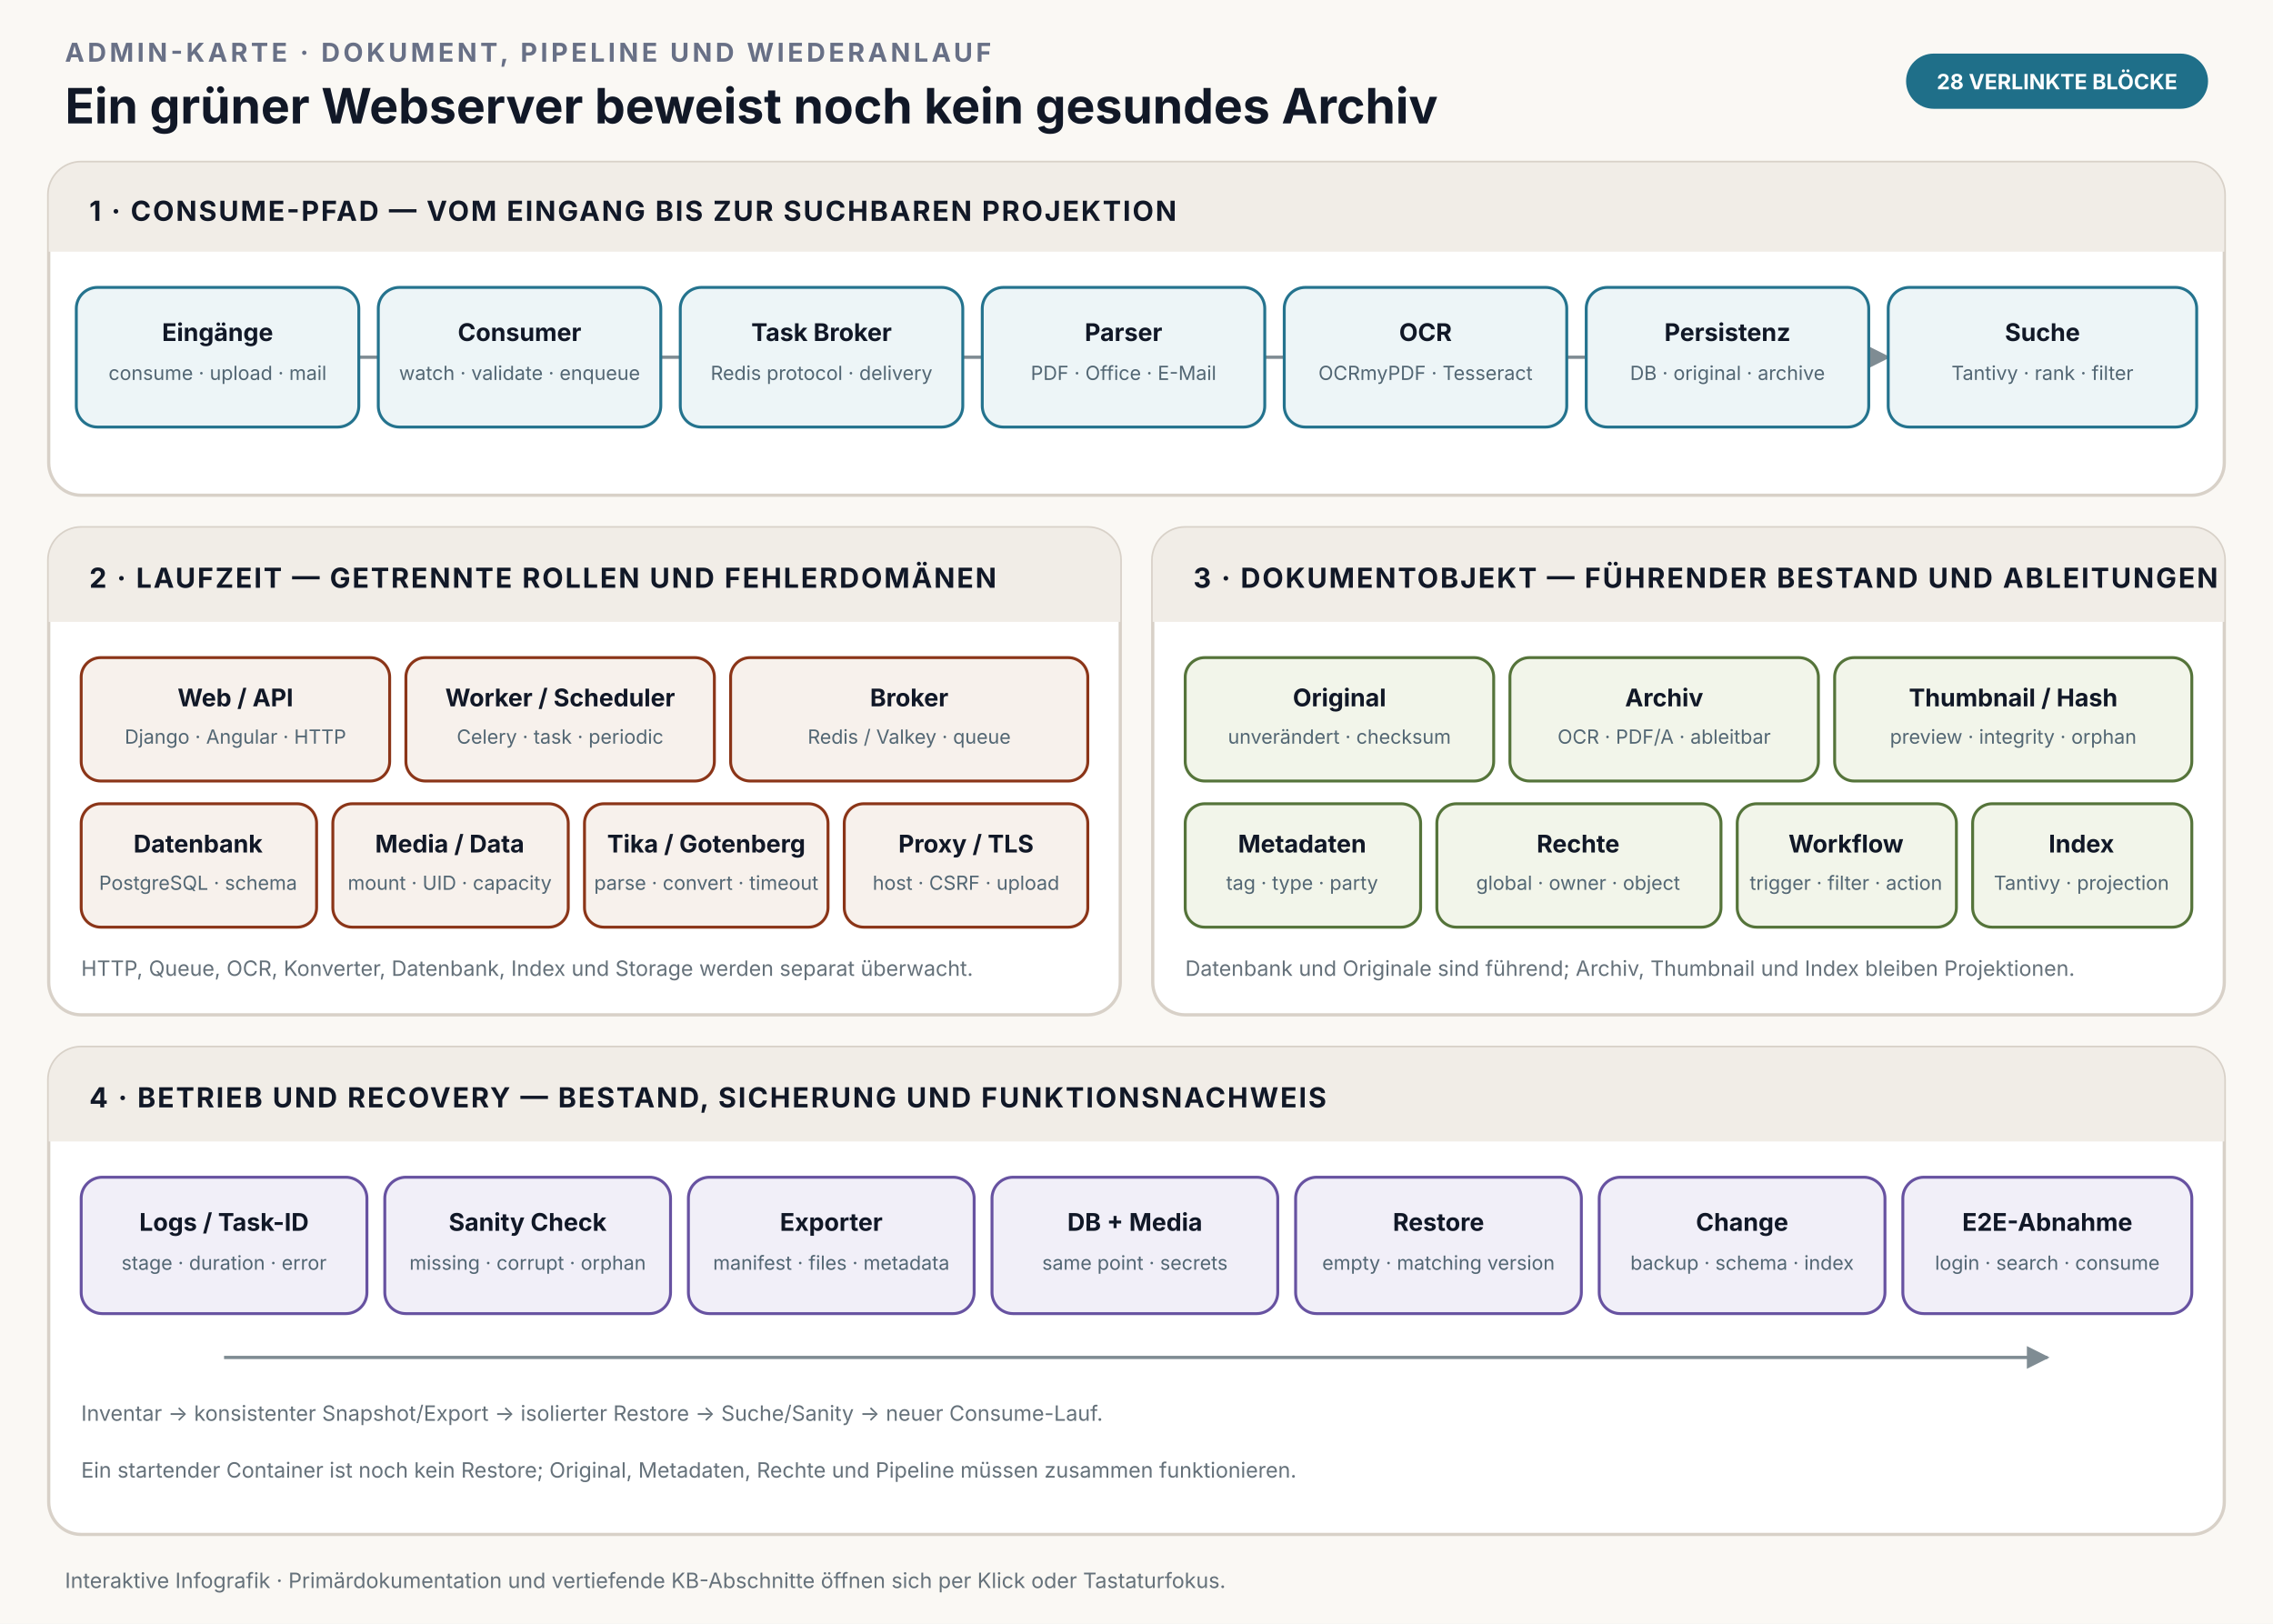
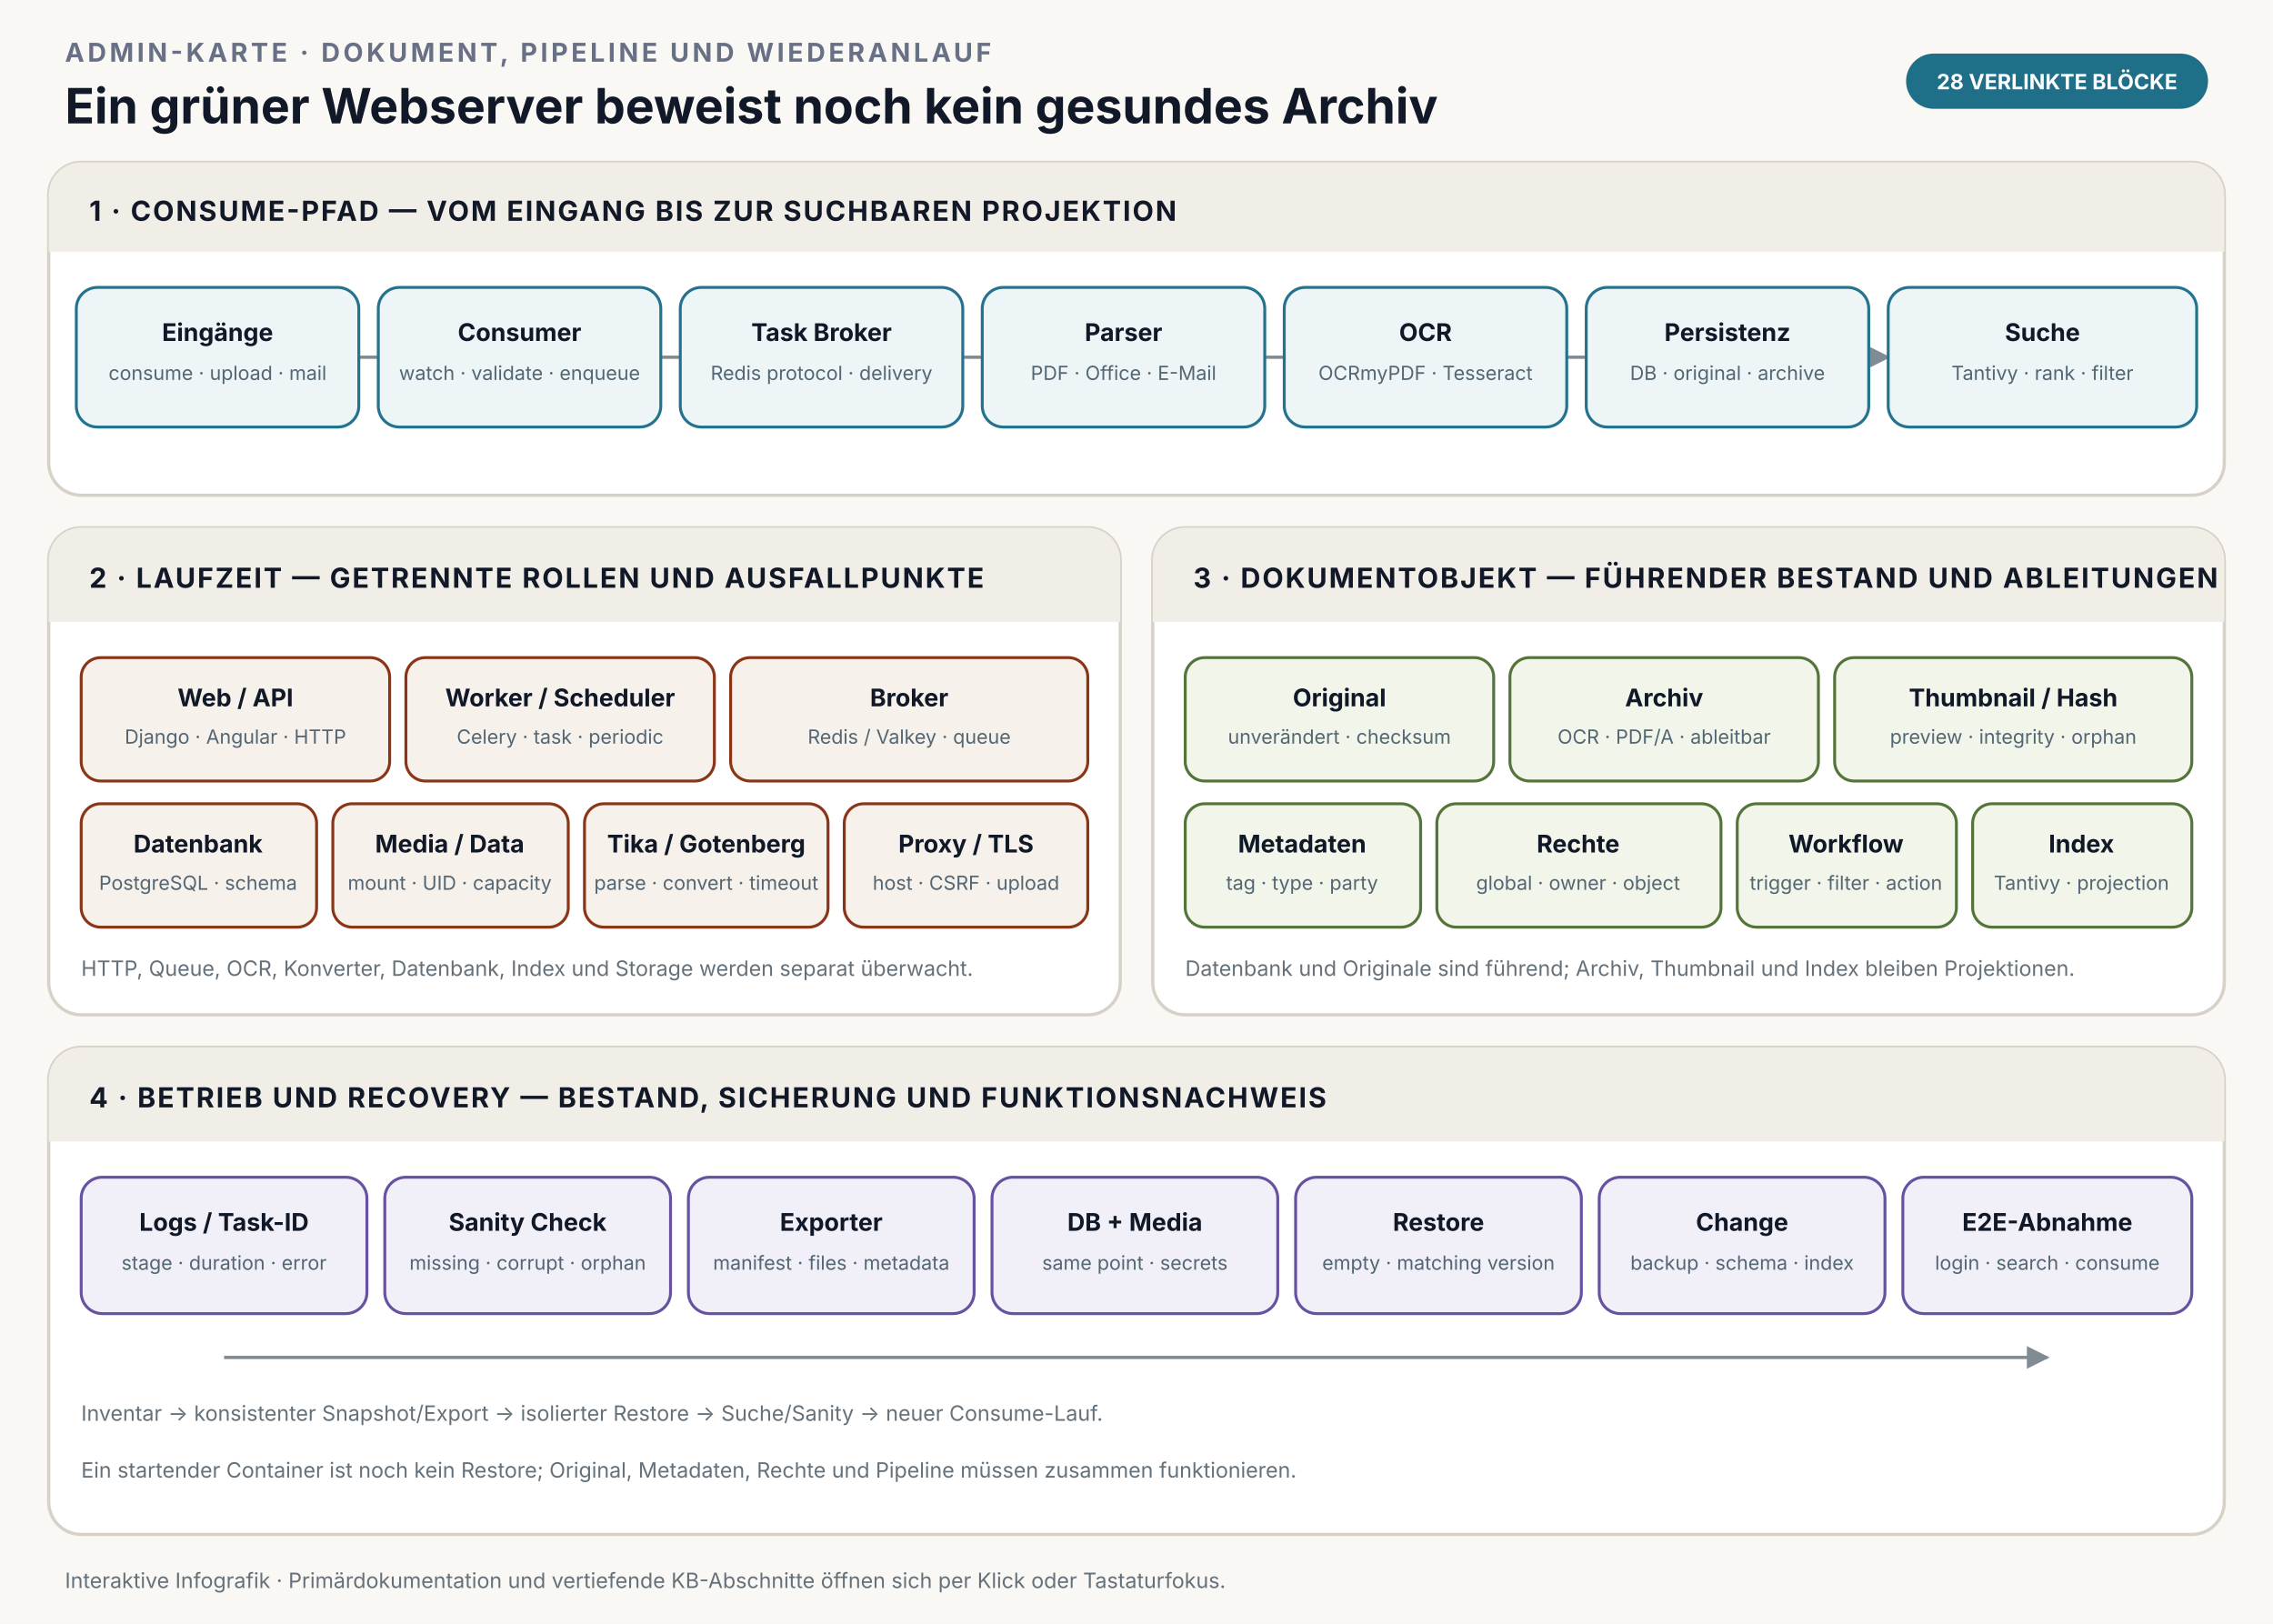
<svg xmlns="http://www.w3.org/2000/svg" viewBox="0 0 1400 1000" role="img" aria-labelledby="title desc">
  <style>:root{color-scheme:light}.bg{fill:#faf8f4}.panel{fill:#fff;stroke:#d8d1c8;stroke-width:2}.head{fill:#f1ede7}.hit{fill:#edf5f7;stroke:#24738e;stroke-width:1.8;transition:fill .16s ease,stroke .16s ease}.hit.runtime{fill:#f7f1ec;stroke:#8b3518}.hit.data{fill:#f2f5ea;stroke:#55743a}.hit.ops{fill:#f1eff8;stroke:#6752a1}.t{font-family:Inter,Segoe UI,Arial,sans-serif;fill:#111827}.ey{font-size:16px;font-weight:700;letter-spacing:2px;fill:#687086}.h1{font-size:30px;font-weight:750}.h2{font-size:17px;font-weight:750;letter-spacing:1.1px}.label{font-size:15px;font-weight:750;text-anchor:middle}.sub{font-size:12px;text-anchor:middle;fill:#526673}.note{font-size:13px;fill:#65717a}.arrow{stroke:#7f8c93;stroke-width:2;fill:none;marker-end:url(#arr)}a{text-decoration:none;outline:none}a:hover .hit,a:focus .hit{fill:#d4edf5;stroke:#075f7d;stroke-width:3}a:hover .hit.runtime,a:focus .hit.runtime{fill:#f8dfd2;stroke:#7a270e}a:hover .hit.data,a:focus .hit.data{fill:#dfeccd;stroke:#365a1d}a:hover .hit.ops,a:focus .hit.ops{fill:#e2dcf7;stroke:#4c3789}a:focus .hit{filter:url(#focus)}.pill{fill:#1f6f89}.pilltext{fill:#fff;font-size:13px;font-weight:700;text-anchor:middle}</style>
  <defs>
    <marker id="arr" viewBox="0 0 10 10" refX="9" refY="5" markerWidth="7" markerHeight="7" orient="auto">
      <path d="M0 0L10 5L0 10z" fill="#7f8c93" />
    </marker>
    <filter id="focus" x="-12%" y="-20%" width="124%" height="140%">
      <feDropShadow dx="0" dy="0" stdDeviation="5" flood-color="#24738e" flood-opacity=".45" />
    </filter>
  </defs>
  <rect class="bg" width="1400" height="1000" />
  <text class="t ey" x="40" y="38">ADMIN-KARTE · DOKUMENT, PIPELINE UND WIEDERANLAUF</text>
  <text class="t h1" x="40" y="76">Ein grüner Webserver beweist noch kein gesundes Archiv</text>
  <rect class="pill" x="1174" y="33" width="186" height="34" rx="17" />
  <text class="t pilltext" x="1267" y="55">28 VERLINKTE BLÖCKE</text>
  <rect class="panel" x="30" y="100" width="1340" height="205" rx="20" />
  <path class="head" d="M50 100h1300a20 20 0 0 1 20 20v35H30v-35a20 20 0 0 1 20-20z" />
  <text class="t h2" x="55" y="136">1 · CONSUME-PFAD — VOM EINGANG BIS ZUR SUCHBAREN PROJEKTION</text>
  <path class="arrow" d="M221 220H233M407 220H419M593 220H605M779 220H791M965 220H977M1151 220H1163" />
-   <a href="/kb/paperless-ngx#eingänge-und-zustellgrenzen" tabindex="0" aria-label="Eingänge" target="_top">
+   <a data-link-hint="1" href="/kb/paperless-ngx#eingänge-und-zustellgrenzen" tabindex="0" aria-label="Eingänge" target="_top">
    <rect class="hit" x="47" y="177" width="174" height="86" rx="13" />
    <text class="t label" x="134" y="210">Eingänge</text>
    <text class="t sub" x="134" y="234">consume · upload · mail</text>
  </a>
-   <a href="/kb/paperless-ngx#consume-pipeline-vom-eingang-zum-dokumentobjekt" tabindex="0" aria-label="Consumer" target="_top">
+   <a data-link-hint="2" href="/kb/paperless-ngx#consume-pipeline-vom-eingang-zum-dokumentobjekt" tabindex="0" aria-label="Consumer" target="_top">
    <rect class="hit" x="233" y="177" width="174" height="86" rx="13" />
    <text class="t label" x="320" y="210">Consumer</text>
    <text class="t sub" x="320" y="234">watch · validate · enqueue</text>
  </a>
-   <a href="https://docs.paperless-ngx.com/configuration/#required-services" tabindex="0" aria-label="Task Broker" target="_top">
+   <a data-link-hint="3" href="https://docs.paperless-ngx.com/configuration/#required-services" tabindex="0" aria-label="Task Broker" target="_top">
    <rect class="hit" x="419" y="177" width="174" height="86" rx="13" />
    <text class="t label" x="506" y="210">Task Broker</text>
    <text class="t sub" x="506" y="234">Redis protocol · delivery</text>
  </a>
-   <a href="https://docs.paperless-ngx.com/usage/" tabindex="0" aria-label="Parser und Konverter" target="_top">
+   <a data-link-hint="4" href="https://docs.paperless-ngx.com/usage/" tabindex="0" aria-label="Parser und Konverter" target="_top">
    <rect class="hit" x="605" y="177" width="174" height="86" rx="13" />
    <text class="t label" x="692" y="210">Parser</text>
    <text class="t sub" x="692" y="234">PDF · Office · E-Mail</text>
  </a>
-   <a href="https://ocrmypdf.readthedocs.io/en/latest/" tabindex="0" aria-label="OCR" target="_top">
+   <a data-link-hint="5" href="https://ocrmypdf.readthedocs.io/en/latest/" tabindex="0" aria-label="OCR" target="_top">
    <rect class="hit" x="791" y="177" width="174" height="86" rx="13" />
    <text class="t label" x="878" y="210">OCR</text>
    <text class="t sub" x="878" y="234">OCRmyPDF · Tesseract</text>
  </a>
-   <a href="/kb/paperless-ngx#originale-archive-thumbnails-und-pfadformat" tabindex="0" aria-label="Persistenz" target="_top">
+   <a data-link-hint="6" href="/kb/paperless-ngx#originale-archive-thumbnails-und-pfadformat" tabindex="0" aria-label="Persistenz" target="_top">
    <rect class="hit" x="977" y="177" width="174" height="86" rx="13" />
    <text class="t label" x="1064" y="210">Persistenz</text>
    <text class="t sub" x="1064" y="234">DB · original · archive</text>
  </a>
-   <a href="/kb/paperless-ngx#suche-datenbankabfrage-und-tantivy-projektion" tabindex="0" aria-label="Suche" target="_top">
+   <a data-link-hint="7" href="/kb/paperless-ngx#suche-datenbankabfrage-und-tantivy-projektion" tabindex="0" aria-label="Suche" target="_top">
    <rect class="hit" x="1163" y="177" width="190" height="86" rx="13" />
    <text class="t label" x="1258" y="210">Suche</text>
    <text class="t sub" x="1258" y="234">Tantivy · rank · filter</text>
  </a>
  <rect class="panel" x="30" y="325" width="660" height="300" rx="20" />
  <path class="head" d="M50 325h620a20 20 0 0 1 20 20v38H30v-38a20 20 0 0 1 20-20z" />
-   <text class="t h2" x="55" y="362">2 · LAUFZEIT — GETRENNTE ROLLEN UND FEHLERDOMÄNEN</text>
-   <a href="https://docs.paperless-ngx.com/development/" tabindex="0" aria-label="Django und Angular" target="_top">
+   <text class="t h2" x="55" y="362">2 · LAUFZEIT — GETRENNTE ROLLEN UND AUSFALLPUNKTE</text>
+   <a data-link-hint="8" href="https://docs.paperless-ngx.com/development/" tabindex="0" aria-label="Django und Angular" target="_top">
    <rect class="hit runtime" x="50" y="405" width="190" height="76" rx="12" />
    <text class="t label" x="145" y="435">Web / API</text>
    <text class="t sub" x="145" y="458">Django · Angular · HTTP</text>
  </a>
-   <a href="https://docs.celeryq.dev/en/stable/" tabindex="0" aria-label="Celery Worker" target="_top">
+   <a data-link-hint="9" href="https://docs.celeryq.dev/en/stable/" tabindex="0" aria-label="Celery Worker" target="_top">
    <rect class="hit runtime" x="250" y="405" width="190" height="76" rx="12" />
    <text class="t label" x="345" y="435">Worker / Scheduler</text>
    <text class="t sub" x="345" y="458">Celery · task · periodic</text>
  </a>
-   <a href="https://redis.io/docs/latest/" tabindex="0" aria-label="Redis-kompatibler Broker" target="_top">
+   <a data-link-hint="10" href="https://redis.io/docs/latest/" tabindex="0" aria-label="Redis-kompatibler Broker" target="_top">
    <rect class="hit runtime" x="450" y="405" width="220" height="76" rx="12" />
    <text class="t label" x="560" y="435">Broker</text>
    <text class="t sub" x="560" y="458">Redis / Valkey · queue</text>
  </a>
-   <a href="https://www.postgresql.org/docs/current/" tabindex="0" aria-label="Relationale Datenbank" target="_top">
+   <a data-link-hint="11" href="https://www.postgresql.org/docs/current/" tabindex="0" aria-label="Relationale Datenbank" target="_top">
    <rect class="hit runtime" x="50" y="495" width="145" height="76" rx="12" />
    <text class="t label" x="122" y="525">Datenbank</text>
    <text class="t sub" x="122" y="548">PostgreSQL · schema</text>
  </a>
-   <a href="/kb/storage" tabindex="0" aria-label="Persistenter Dateispeicher" target="_top">
+   <a data-link-hint="12" href="/kb/storage" tabindex="0" aria-label="Persistenter Dateispeicher" target="_top">
    <rect class="hit runtime" x="205" y="495" width="145" height="76" rx="12" />
    <text class="t label" x="277" y="525">Media / Data</text>
    <text class="t sub" x="277" y="548">mount · UID · capacity</text>
  </a>
-   <a href="https://docs.paperless-ngx.com/configuration/#optional-services" tabindex="0" aria-label="Tika und Gotenberg" target="_top">
+   <a data-link-hint="13" href="https://docs.paperless-ngx.com/configuration/#optional-services" tabindex="0" aria-label="Tika und Gotenberg" target="_top">
    <rect class="hit runtime" x="360" y="495" width="150" height="76" rx="12" />
    <text class="t label" x="435" y="525">Tika / Gotenberg</text>
    <text class="t sub" x="435" y="548">parse · convert · timeout</text>
  </a>
-   <a href="/kb/tls" tabindex="0" aria-label="Reverse Proxy und TLS" target="_top">
+   <a data-link-hint="14" href="/kb/tls" tabindex="0" aria-label="Reverse Proxy und TLS" target="_top">
    <rect class="hit runtime" x="520" y="495" width="150" height="76" rx="12" />
    <text class="t label" x="595" y="525">Proxy / TLS</text>
    <text class="t sub" x="595" y="548">host · CSRF · upload</text>
  </a>
  <text class="t note" x="50" y="601">HTTP, Queue, OCR, Konverter, Datenbank, Index und Storage werden separat überwacht.</text>
  <rect class="panel" x="710" y="325" width="660" height="300" rx="20" />
  <path class="head" d="M730 325h620a20 20 0 0 1 20 20v38H710v-38a20 20 0 0 1 20-20z" />
  <text class="t h2" x="735" y="362">3 · DOKUMENTOBJEKT — FÜHRENDER BESTAND UND ABLEITUNGEN</text>
-   <a href="https://docs.paperless-ngx.com/faq/" tabindex="0" aria-label="Originaldatei" target="_top">
+   <a data-link-hint="15" href="https://docs.paperless-ngx.com/faq/" tabindex="0" aria-label="Originaldatei" target="_top">
    <rect class="hit data" x="730" y="405" width="190" height="76" rx="12" />
    <text class="t label" x="825" y="435">Original</text>
    <text class="t sub" x="825" y="458">unverändert · checksum</text>
  </a>
-   <a href="https://docs.paperless-ngx.com/configuration/#ocr-settings" tabindex="0" aria-label="Archivdatei" target="_top">
+   <a data-link-hint="16" href="https://docs.paperless-ngx.com/configuration/#ocr-settings" tabindex="0" aria-label="Archivdatei" target="_top">
    <rect class="hit data" x="930" y="405" width="190" height="76" rx="12" />
    <text class="t label" x="1025" y="435">Archiv</text>
    <text class="t sub" x="1025" y="458">OCR · PDF/A · ableitbar</text>
  </a>
-   <a href="https://docs.paperless-ngx.com/administration/#sanity-checker" tabindex="0" aria-label="Thumbnail und Prüfsummen" target="_top">
+   <a data-link-hint="17" href="https://docs.paperless-ngx.com/administration/#sanity-checker" tabindex="0" aria-label="Thumbnail und Prüfsummen" target="_top">
    <rect class="hit data" x="1130" y="405" width="220" height="76" rx="12" />
    <text class="t label" x="1240" y="435">Thumbnail / Hash</text>
    <text class="t sub" x="1240" y="458">preview · integrity · orphan</text>
  </a>
-   <a href="https://docs.paperless-ngx.com/usage/" tabindex="0" aria-label="Metadaten" target="_top">
+   <a data-link-hint="18" href="https://docs.paperless-ngx.com/usage/" tabindex="0" aria-label="Metadaten" target="_top">
    <rect class="hit data" x="730" y="495" width="145" height="76" rx="12" />
    <text class="t label" x="802" y="525">Metadaten</text>
    <text class="t sub" x="802" y="548">tag · type · party</text>
  </a>
-   <a href="https://docs.paperless-ngx.com/usage/#permissions" tabindex="0" aria-label="Berechtigungen" target="_top">
+   <a data-link-hint="19" href="https://docs.paperless-ngx.com/usage/#permissions" tabindex="0" aria-label="Berechtigungen" target="_top">
    <rect class="hit data" x="885" y="495" width="175" height="76" rx="12" />
    <text class="t label" x="972" y="525">Rechte</text>
    <text class="t sub" x="972" y="548">global · owner · object</text>
  </a>
-   <a href="https://docs.paperless-ngx.com/usage/#workflows" tabindex="0" aria-label="Workflows" target="_top">
+   <a data-link-hint="20" href="https://docs.paperless-ngx.com/usage/#workflows" tabindex="0" aria-label="Workflows" target="_top">
    <rect class="hit data" x="1070" y="495" width="135" height="76" rx="12" />
    <text class="t label" x="1137" y="525">Workflow</text>
    <text class="t sub" x="1137" y="548">trigger · filter · action</text>
  </a>
-   <a href="https://docs.paperless-ngx.com/migration-v3/#search-index-whoosh-tantivy" tabindex="0" aria-label="Tantivy Index" target="_top">
+   <a data-link-hint="21" href="https://docs.paperless-ngx.com/migration-v3/#search-index-whoosh-tantivy" tabindex="0" aria-label="Tantivy Index" target="_top">
    <rect class="hit data" x="1215" y="495" width="135" height="76" rx="12" />
    <text class="t label" x="1282" y="525">Index</text>
    <text class="t sub" x="1282" y="548">Tantivy · projection</text>
  </a>
  <text class="t note" x="730" y="601">Datenbank und Originale sind führend; Archiv, Thumbnail und Index bleiben Projektionen.</text>
  <rect class="panel" x="30" y="645" width="1340" height="300" rx="20" />
  <path class="head" d="M50 645h1300a20 20 0 0 1 20 20v38H30v-38a20 20 0 0 1 20-20z" />
  <text class="t h2" x="55" y="682">4 · BETRIEB UND RECOVERY — BESTAND, SICHERUNG UND FUNKTIONSNACHWEIS</text>
-   <a href="/kb/troubleshooting" tabindex="0" aria-label="Logs und Taskkorrelation" target="_top">
+   <a data-link-hint="22" href="/kb/troubleshooting" tabindex="0" aria-label="Logs und Taskkorrelation" target="_top">
    <rect class="hit ops" x="50" y="725" width="176" height="84" rx="13" />
    <text class="t label" x="138" y="758">Logs / Task-ID</text>
    <text class="t sub" x="138" y="782">stage · duration · error</text>
  </a>
-   <a href="https://docs.paperless-ngx.com/administration/#sanity-checker" tabindex="0" aria-label="Sanity Checker" target="_top">
+   <a data-link-hint="23" href="https://docs.paperless-ngx.com/administration/#sanity-checker" tabindex="0" aria-label="Sanity Checker" target="_top">
    <rect class="hit ops" x="237" y="725" width="176" height="84" rx="13" />
    <text class="t label" x="325" y="758">Sanity Check</text>
    <text class="t sub" x="325" y="782">missing · corrupt · orphan</text>
  </a>
-   <a href="https://docs.paperless-ngx.com/administration/#document-exporter" tabindex="0" aria-label="Document Exporter" target="_top">
+   <a data-link-hint="24" href="https://docs.paperless-ngx.com/administration/#document-exporter" tabindex="0" aria-label="Document Exporter" target="_top">
    <rect class="hit ops" x="424" y="725" width="176" height="84" rx="13" />
    <text class="t label" x="512" y="758">Exporter</text>
    <text class="t sub" x="512" y="782">manifest · files · metadata</text>
  </a>
-   <a href="https://www.postgresql.org/docs/current/backup.html" tabindex="0" aria-label="Datenbank Backup" target="_top">
+   <a data-link-hint="25" href="https://www.postgresql.org/docs/current/backup.html" tabindex="0" aria-label="Datenbank Backup" target="_top">
    <rect class="hit ops" x="611" y="725" width="176" height="84" rx="13" />
    <text class="t label" x="699" y="758">DB + Media</text>
    <text class="t sub" x="699" y="782">same point · secrets</text>
  </a>
-   <a href="https://docs.paperless-ngx.com/administration/#document-importer" tabindex="0" aria-label="Document Importer" target="_top">
+   <a data-link-hint="26" href="https://docs.paperless-ngx.com/administration/#document-importer" tabindex="0" aria-label="Document Importer" target="_top">
    <rect class="hit ops" x="798" y="725" width="176" height="84" rx="13" />
    <text class="t label" x="886" y="758">Restore</text>
    <text class="t sub" x="886" y="782">empty · matching version</text>
  </a>
-   <a href="https://docs.paperless-ngx.com/administration/#updating-paperless" tabindex="0" aria-label="Upgrade und Migration" target="_top">
+   <a data-link-hint="27" href="https://docs.paperless-ngx.com/administration/#updating-paperless" tabindex="0" aria-label="Upgrade und Migration" target="_top">
    <rect class="hit ops" x="985" y="725" width="176" height="84" rx="13" />
    <text class="t label" x="1073" y="758">Change</text>
    <text class="t sub" x="1073" y="782">backup · schema · index</text>
  </a>
-   <a href="/kb/backup-dr" tabindex="0" aria-label="End-to-End-Abnahme" target="_top">
+   <a data-link-hint="28" href="/kb/backup-dr" tabindex="0" aria-label="End-to-End-Abnahme" target="_top">
    <rect class="hit ops" x="1172" y="725" width="178" height="84" rx="13" />
    <text class="t label" x="1261" y="758">E2E-Abnahme</text>
    <text class="t sub" x="1261" y="782">login · search · consume</text>
  </a>
  <path class="arrow" d="M138 836H1261" />
  <text class="t note" x="50" y="875">Inventar → konsistenter Snapshot/Export → isolierter Restore → Suche/Sanity → neuer Consume-Lauf.</text>
  <text class="t note" x="50" y="910">Ein startender Container ist noch kein Restore; Original, Metadaten, Rechte und Pipeline müssen zusammen funktionieren.</text>
  <text class="t note" x="40" y="978">Interaktive Infografik · Primärdokumentation und vertiefende KB-Abschnitte öffnen sich per Klick oder Tastaturfokus.</text>
+   <style>
+     .link-target-ui{opacity:0;transition:opacity .12s ease;pointer-events:none}
+     svg:has(a[href]:hover) .link-target-ui,svg:has(a[href]:focus) .link-target-ui{opacity:1}
+     .link-target-backdrop{fill:#13263a;stroke:#ffffff;stroke-width:2}
+     .link-target-copy{opacity:0}
+     .link-target-label{font:700 16px system-ui,-apple-system,"Segoe UI",sans-serif;fill:#ffffff}
+     .link-target-address{font:500 12px ui-monospace,"SFMono-Regular",Consolas,monospace;fill:#bfe7ff}
+ svg:has(a[data-link-hint="1"]:hover) .link-target-copy-1,svg:has(a[data-link-hint="1"]:focus) .link-target-copy-1{opacity:1}
+ svg:has(a[data-link-hint="2"]:hover) .link-target-copy-2,svg:has(a[data-link-hint="2"]:focus) .link-target-copy-2{opacity:1}
+ svg:has(a[data-link-hint="3"]:hover) .link-target-copy-3,svg:has(a[data-link-hint="3"]:focus) .link-target-copy-3{opacity:1}
+ svg:has(a[data-link-hint="4"]:hover) .link-target-copy-4,svg:has(a[data-link-hint="4"]:focus) .link-target-copy-4{opacity:1}
+ svg:has(a[data-link-hint="5"]:hover) .link-target-copy-5,svg:has(a[data-link-hint="5"]:focus) .link-target-copy-5{opacity:1}
+ svg:has(a[data-link-hint="6"]:hover) .link-target-copy-6,svg:has(a[data-link-hint="6"]:focus) .link-target-copy-6{opacity:1}
+ svg:has(a[data-link-hint="7"]:hover) .link-target-copy-7,svg:has(a[data-link-hint="7"]:focus) .link-target-copy-7{opacity:1}
+ svg:has(a[data-link-hint="8"]:hover) .link-target-copy-8,svg:has(a[data-link-hint="8"]:focus) .link-target-copy-8{opacity:1}
+ svg:has(a[data-link-hint="9"]:hover) .link-target-copy-9,svg:has(a[data-link-hint="9"]:focus) .link-target-copy-9{opacity:1}
+ svg:has(a[data-link-hint="10"]:hover) .link-target-copy-10,svg:has(a[data-link-hint="10"]:focus) .link-target-copy-10{opacity:1}
+ svg:has(a[data-link-hint="11"]:hover) .link-target-copy-11,svg:has(a[data-link-hint="11"]:focus) .link-target-copy-11{opacity:1}
+ svg:has(a[data-link-hint="12"]:hover) .link-target-copy-12,svg:has(a[data-link-hint="12"]:focus) .link-target-copy-12{opacity:1}
+ svg:has(a[data-link-hint="13"]:hover) .link-target-copy-13,svg:has(a[data-link-hint="13"]:focus) .link-target-copy-13{opacity:1}
+ svg:has(a[data-link-hint="14"]:hover) .link-target-copy-14,svg:has(a[data-link-hint="14"]:focus) .link-target-copy-14{opacity:1}
+ svg:has(a[data-link-hint="15"]:hover) .link-target-copy-15,svg:has(a[data-link-hint="15"]:focus) .link-target-copy-15{opacity:1}
+ svg:has(a[data-link-hint="16"]:hover) .link-target-copy-16,svg:has(a[data-link-hint="16"]:focus) .link-target-copy-16{opacity:1}
+ svg:has(a[data-link-hint="17"]:hover) .link-target-copy-17,svg:has(a[data-link-hint="17"]:focus) .link-target-copy-17{opacity:1}
+ svg:has(a[data-link-hint="18"]:hover) .link-target-copy-18,svg:has(a[data-link-hint="18"]:focus) .link-target-copy-18{opacity:1}
+ svg:has(a[data-link-hint="19"]:hover) .link-target-copy-19,svg:has(a[data-link-hint="19"]:focus) .link-target-copy-19{opacity:1}
+ svg:has(a[data-link-hint="20"]:hover) .link-target-copy-20,svg:has(a[data-link-hint="20"]:focus) .link-target-copy-20{opacity:1}
+ svg:has(a[data-link-hint="21"]:hover) .link-target-copy-21,svg:has(a[data-link-hint="21"]:focus) .link-target-copy-21{opacity:1}
+ svg:has(a[data-link-hint="22"]:hover) .link-target-copy-22,svg:has(a[data-link-hint="22"]:focus) .link-target-copy-22{opacity:1}
+ svg:has(a[data-link-hint="23"]:hover) .link-target-copy-23,svg:has(a[data-link-hint="23"]:focus) .link-target-copy-23{opacity:1}
+ svg:has(a[data-link-hint="24"]:hover) .link-target-copy-24,svg:has(a[data-link-hint="24"]:focus) .link-target-copy-24{opacity:1}
+ svg:has(a[data-link-hint="25"]:hover) .link-target-copy-25,svg:has(a[data-link-hint="25"]:focus) .link-target-copy-25{opacity:1}
+ svg:has(a[data-link-hint="26"]:hover) .link-target-copy-26,svg:has(a[data-link-hint="26"]:focus) .link-target-copy-26{opacity:1}
+ svg:has(a[data-link-hint="27"]:hover) .link-target-copy-27,svg:has(a[data-link-hint="27"]:focus) .link-target-copy-27{opacity:1}
+ svg:has(a[data-link-hint="28"]:hover) .link-target-copy-28,svg:has(a[data-link-hint="28"]:focus) .link-target-copy-28{opacity:1}
+   </style>
+   <g class="link-target-ui" aria-hidden="true" pointer-events="none">
+     <rect class="link-target-backdrop" x="12" y="10" width="1376" height="62" rx="12" />
+     <g class="link-target-copy link-target-copy-1">
+       <text class="link-target-label" x="26" y="38">Öffnet: Eingänge</text>
+       <text class="link-target-address" x="26" y="60">Ziel: /kb/paperless-ngx#eingänge-und-zustellgrenzen</text>
+     </g>
+     <g class="link-target-copy link-target-copy-2">
+       <text class="link-target-label" x="26" y="38">Öffnet: Consumer</text>
+       <text class="link-target-address" x="26" y="60">Ziel: /kb/paperless-ngx#consume-pipeline-vom-eingang-zum-dokumentobjekt</text>
+     </g>
+     <g class="link-target-copy link-target-copy-3">
+       <text class="link-target-label" x="26" y="38">Öffnet: Task Broker</text>
+       <text class="link-target-address" x="26" y="60">Ziel: https://docs.paperless-ngx.com/configuration/#required-services</text>
+     </g>
+     <g class="link-target-copy link-target-copy-4">
+       <text class="link-target-label" x="26" y="38">Öffnet: Parser und Konverter</text>
+       <text class="link-target-address" x="26" y="60">Ziel: https://docs.paperless-ngx.com/usage/</text>
+     </g>
+     <g class="link-target-copy link-target-copy-5">
+       <text class="link-target-label" x="26" y="38">Öffnet: OCR</text>
+       <text class="link-target-address" x="26" y="60">Ziel: https://ocrmypdf.readthedocs.io/en/latest/</text>
+     </g>
+     <g class="link-target-copy link-target-copy-6">
+       <text class="link-target-label" x="26" y="38">Öffnet: Persistenz</text>
+       <text class="link-target-address" x="26" y="60">Ziel: /kb/paperless-ngx#originale-archive-thumbnails-und-pfadformat</text>
+     </g>
+     <g class="link-target-copy link-target-copy-7">
+       <text class="link-target-label" x="26" y="38">Öffnet: Suche</text>
+       <text class="link-target-address" x="26" y="60">Ziel: /kb/paperless-ngx#suche-datenbankabfrage-und-tantivy-projektion</text>
+     </g>
+     <g class="link-target-copy link-target-copy-8">
+       <text class="link-target-label" x="26" y="38">Öffnet: Django und Angular</text>
+       <text class="link-target-address" x="26" y="60">Ziel: https://docs.paperless-ngx.com/development/</text>
+     </g>
+     <g class="link-target-copy link-target-copy-9">
+       <text class="link-target-label" x="26" y="38">Öffnet: Celery Worker</text>
+       <text class="link-target-address" x="26" y="60">Ziel: https://docs.celeryq.dev/en/stable/</text>
+     </g>
+     <g class="link-target-copy link-target-copy-10">
+       <text class="link-target-label" x="26" y="38">Öffnet: Redis-kompatibler Broker</text>
+       <text class="link-target-address" x="26" y="60">Ziel: https://redis.io/docs/latest/</text>
+     </g>
+     <g class="link-target-copy link-target-copy-11">
+       <text class="link-target-label" x="26" y="38">Öffnet: Relationale Datenbank</text>
+       <text class="link-target-address" x="26" y="60">Ziel: https://www.postgresql.org/docs/current/</text>
+     </g>
+     <g class="link-target-copy link-target-copy-12">
+       <text class="link-target-label" x="26" y="38">Öffnet: Persistenter Dateispeicher</text>
+       <text class="link-target-address" x="26" y="60">Ziel: /kb/storage</text>
+     </g>
+     <g class="link-target-copy link-target-copy-13">
+       <text class="link-target-label" x="26" y="38">Öffnet: Tika und Gotenberg</text>
+       <text class="link-target-address" x="26" y="60">Ziel: https://docs.paperless-ngx.com/configuration/#optional-services</text>
+     </g>
+     <g class="link-target-copy link-target-copy-14">
+       <text class="link-target-label" x="26" y="38">Öffnet: Reverse Proxy und TLS</text>
+       <text class="link-target-address" x="26" y="60">Ziel: /kb/tls</text>
+     </g>
+     <g class="link-target-copy link-target-copy-15">
+       <text class="link-target-label" x="26" y="38">Öffnet: Originaldatei</text>
+       <text class="link-target-address" x="26" y="60">Ziel: https://docs.paperless-ngx.com/faq/</text>
+     </g>
+     <g class="link-target-copy link-target-copy-16">
+       <text class="link-target-label" x="26" y="38">Öffnet: Archivdatei</text>
+       <text class="link-target-address" x="26" y="60">Ziel: https://docs.paperless-ngx.com/configuration/#ocr-settings</text>
+     </g>
+     <g class="link-target-copy link-target-copy-17">
+       <text class="link-target-label" x="26" y="38">Öffnet: Thumbnail und Prüfsummen</text>
+       <text class="link-target-address" x="26" y="60">Ziel: https://docs.paperless-ngx.com/administration/#sanity-checker</text>
+     </g>
+     <g class="link-target-copy link-target-copy-18">
+       <text class="link-target-label" x="26" y="38">Öffnet: Metadaten</text>
+       <text class="link-target-address" x="26" y="60">Ziel: https://docs.paperless-ngx.com/usage/</text>
+     </g>
+     <g class="link-target-copy link-target-copy-19">
+       <text class="link-target-label" x="26" y="38">Öffnet: Berechtigungen</text>
+       <text class="link-target-address" x="26" y="60">Ziel: https://docs.paperless-ngx.com/usage/#permissions</text>
+     </g>
+     <g class="link-target-copy link-target-copy-20">
+       <text class="link-target-label" x="26" y="38">Öffnet: Workflows</text>
+       <text class="link-target-address" x="26" y="60">Ziel: https://docs.paperless-ngx.com/usage/#workflows</text>
+     </g>
+     <g class="link-target-copy link-target-copy-21">
+       <text class="link-target-label" x="26" y="38">Öffnet: Tantivy Index</text>
+       <text class="link-target-address" x="26" y="60">Ziel: https://docs.paperless-ngx.com/migration-v3/#search-index-whoosh-tantivy</text>
+     </g>
+     <g class="link-target-copy link-target-copy-22">
+       <text class="link-target-label" x="26" y="38">Öffnet: Logs und Taskkorrelation</text>
+       <text class="link-target-address" x="26" y="60">Ziel: /kb/troubleshooting</text>
+     </g>
+     <g class="link-target-copy link-target-copy-23">
+       <text class="link-target-label" x="26" y="38">Öffnet: Sanity Checker</text>
+       <text class="link-target-address" x="26" y="60">Ziel: https://docs.paperless-ngx.com/administration/#sanity-checker</text>
+     </g>
+     <g class="link-target-copy link-target-copy-24">
+       <text class="link-target-label" x="26" y="38">Öffnet: Document Exporter</text>
+       <text class="link-target-address" x="26" y="60">Ziel: https://docs.paperless-ngx.com/administration/#document-exporter</text>
+     </g>
+     <g class="link-target-copy link-target-copy-25">
+       <text class="link-target-label" x="26" y="38">Öffnet: Datenbank Backup</text>
+       <text class="link-target-address" x="26" y="60">Ziel: https://www.postgresql.org/docs/current/backup.html</text>
+     </g>
+     <g class="link-target-copy link-target-copy-26">
+       <text class="link-target-label" x="26" y="38">Öffnet: Document Importer</text>
+       <text class="link-target-address" x="26" y="60">Ziel: https://docs.paperless-ngx.com/administration/#document-importer</text>
+     </g>
+     <g class="link-target-copy link-target-copy-27">
+       <text class="link-target-label" x="26" y="38">Öffnet: Upgrade und Migration</text>
+       <text class="link-target-address" x="26" y="60">Ziel: https://docs.paperless-ngx.com/administration/#updating-paperless</text>
+     </g>
+     <g class="link-target-copy link-target-copy-28">
+       <text class="link-target-label" x="26" y="38">Öffnet: End-to-End-Abnahme</text>
+       <text class="link-target-address" x="26" y="60">Ziel: /kb/backup-dr</text>
+     </g>
+   </g>
</svg>
